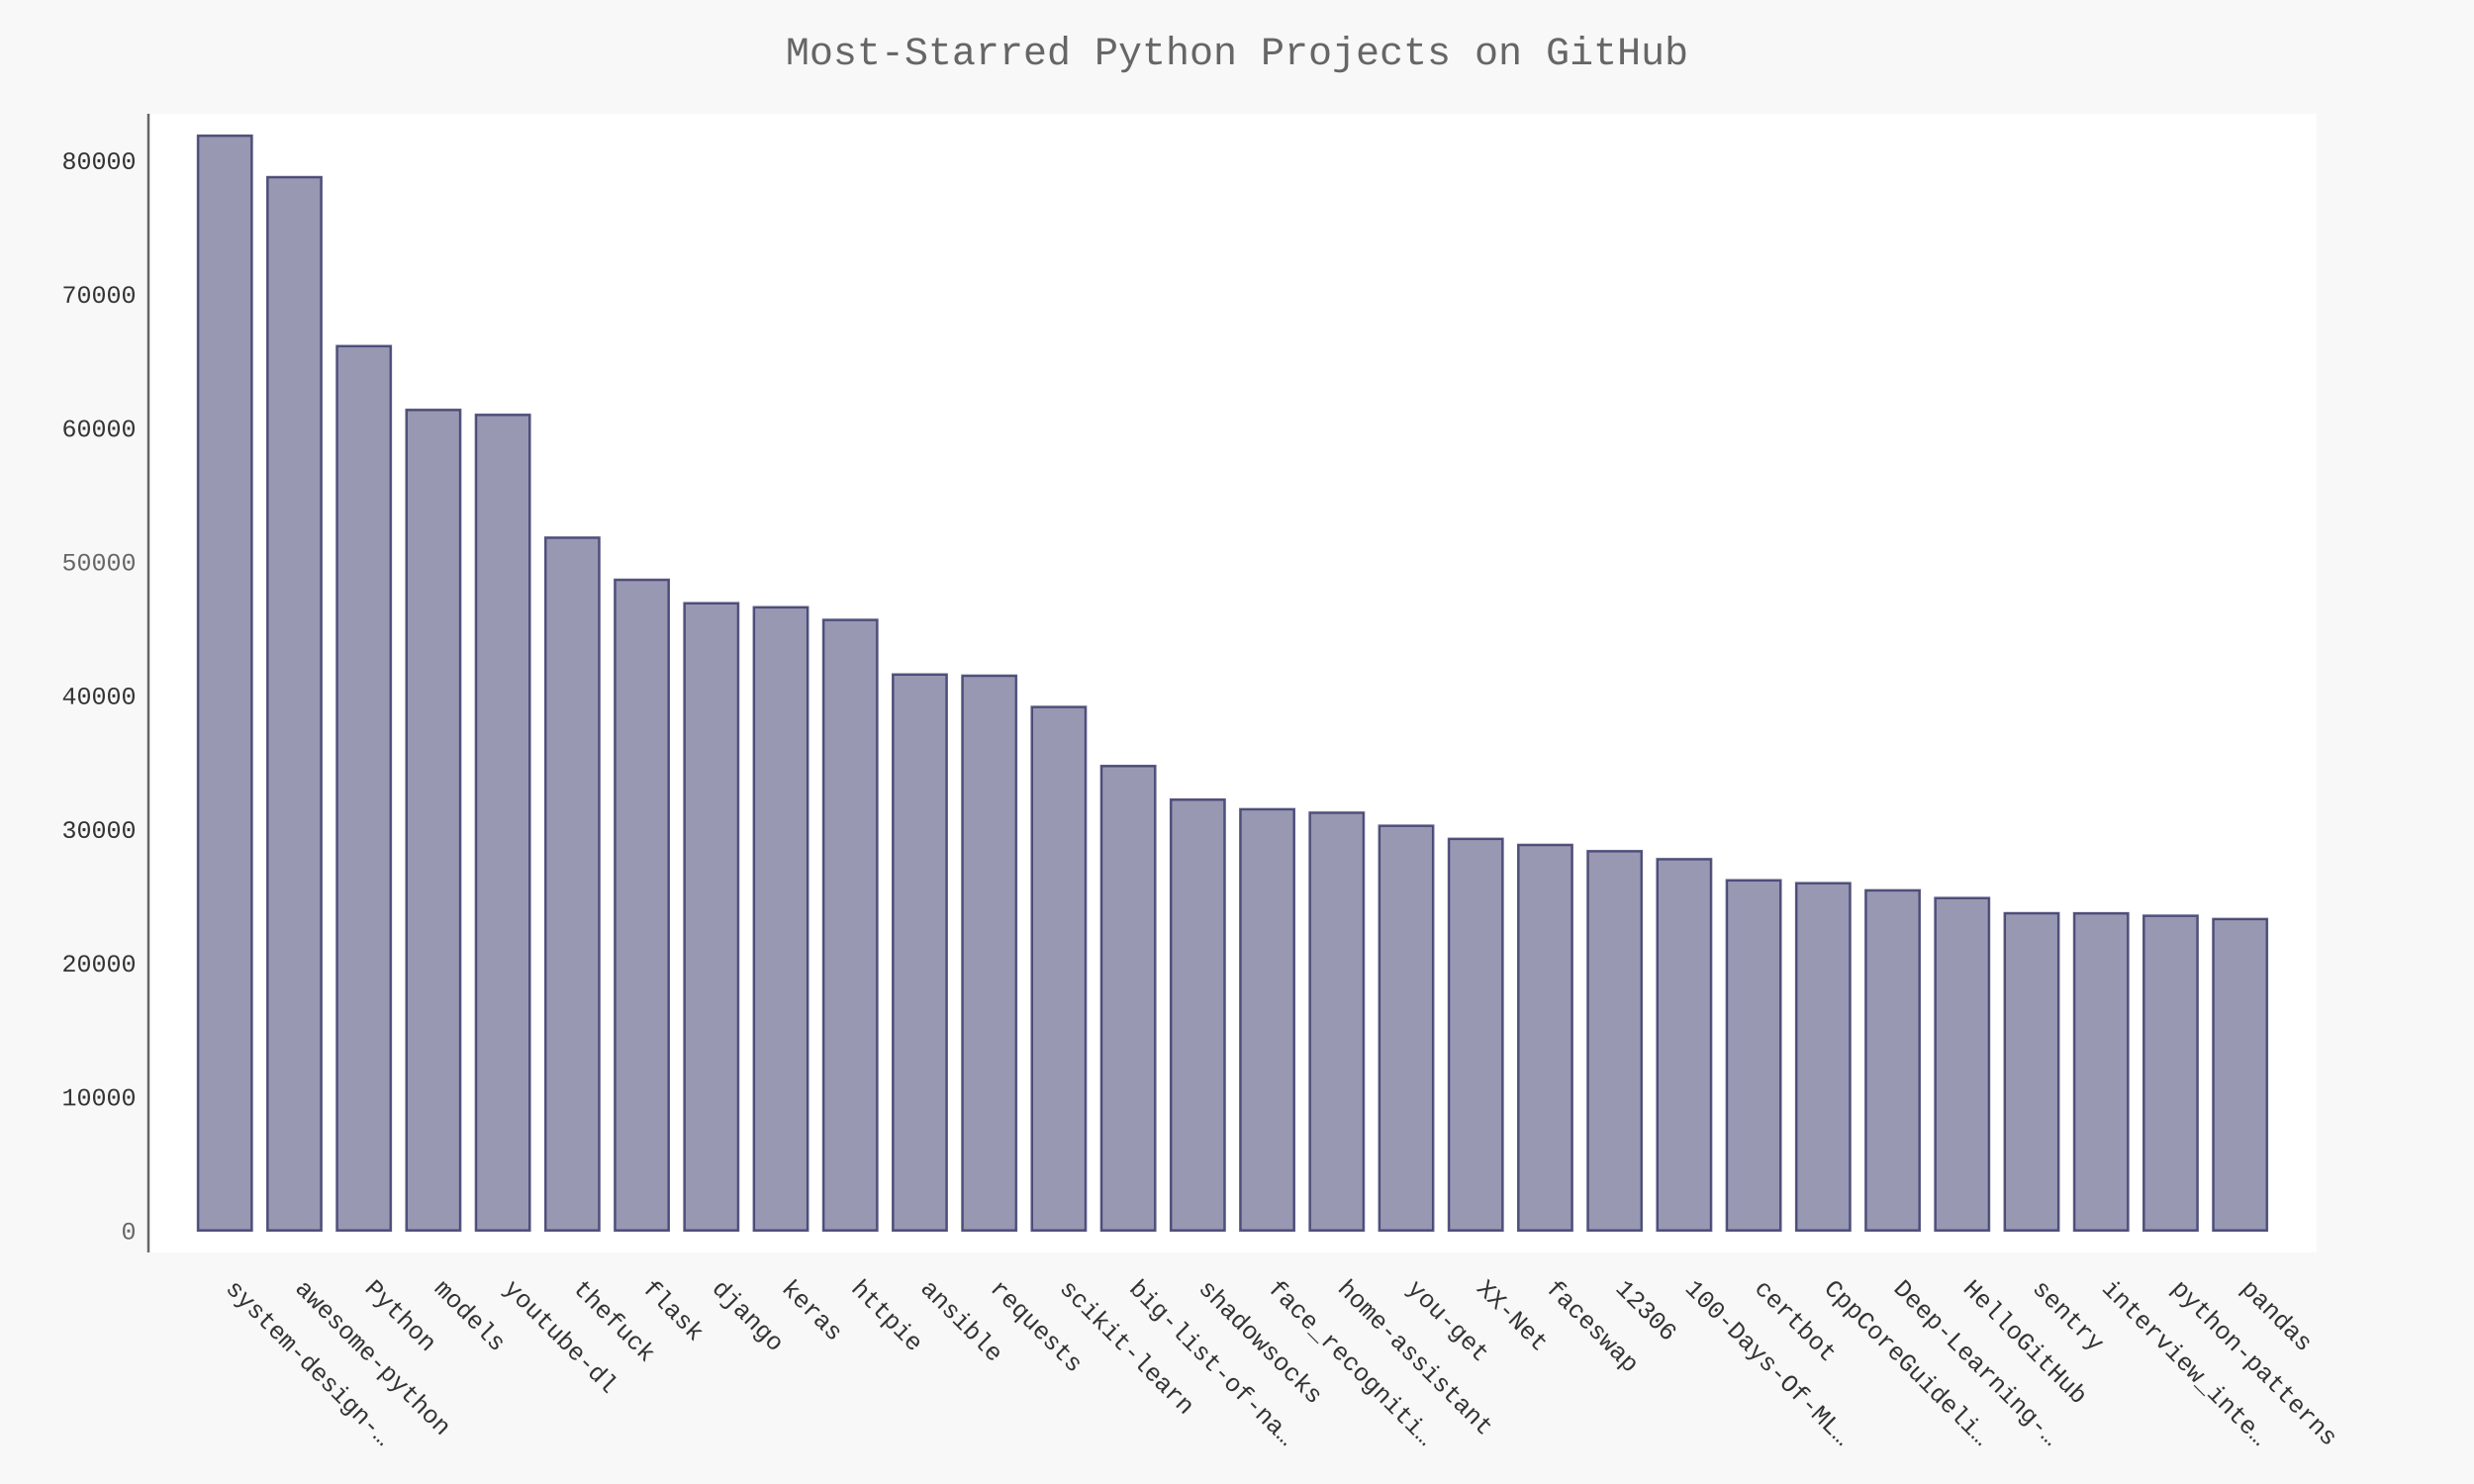
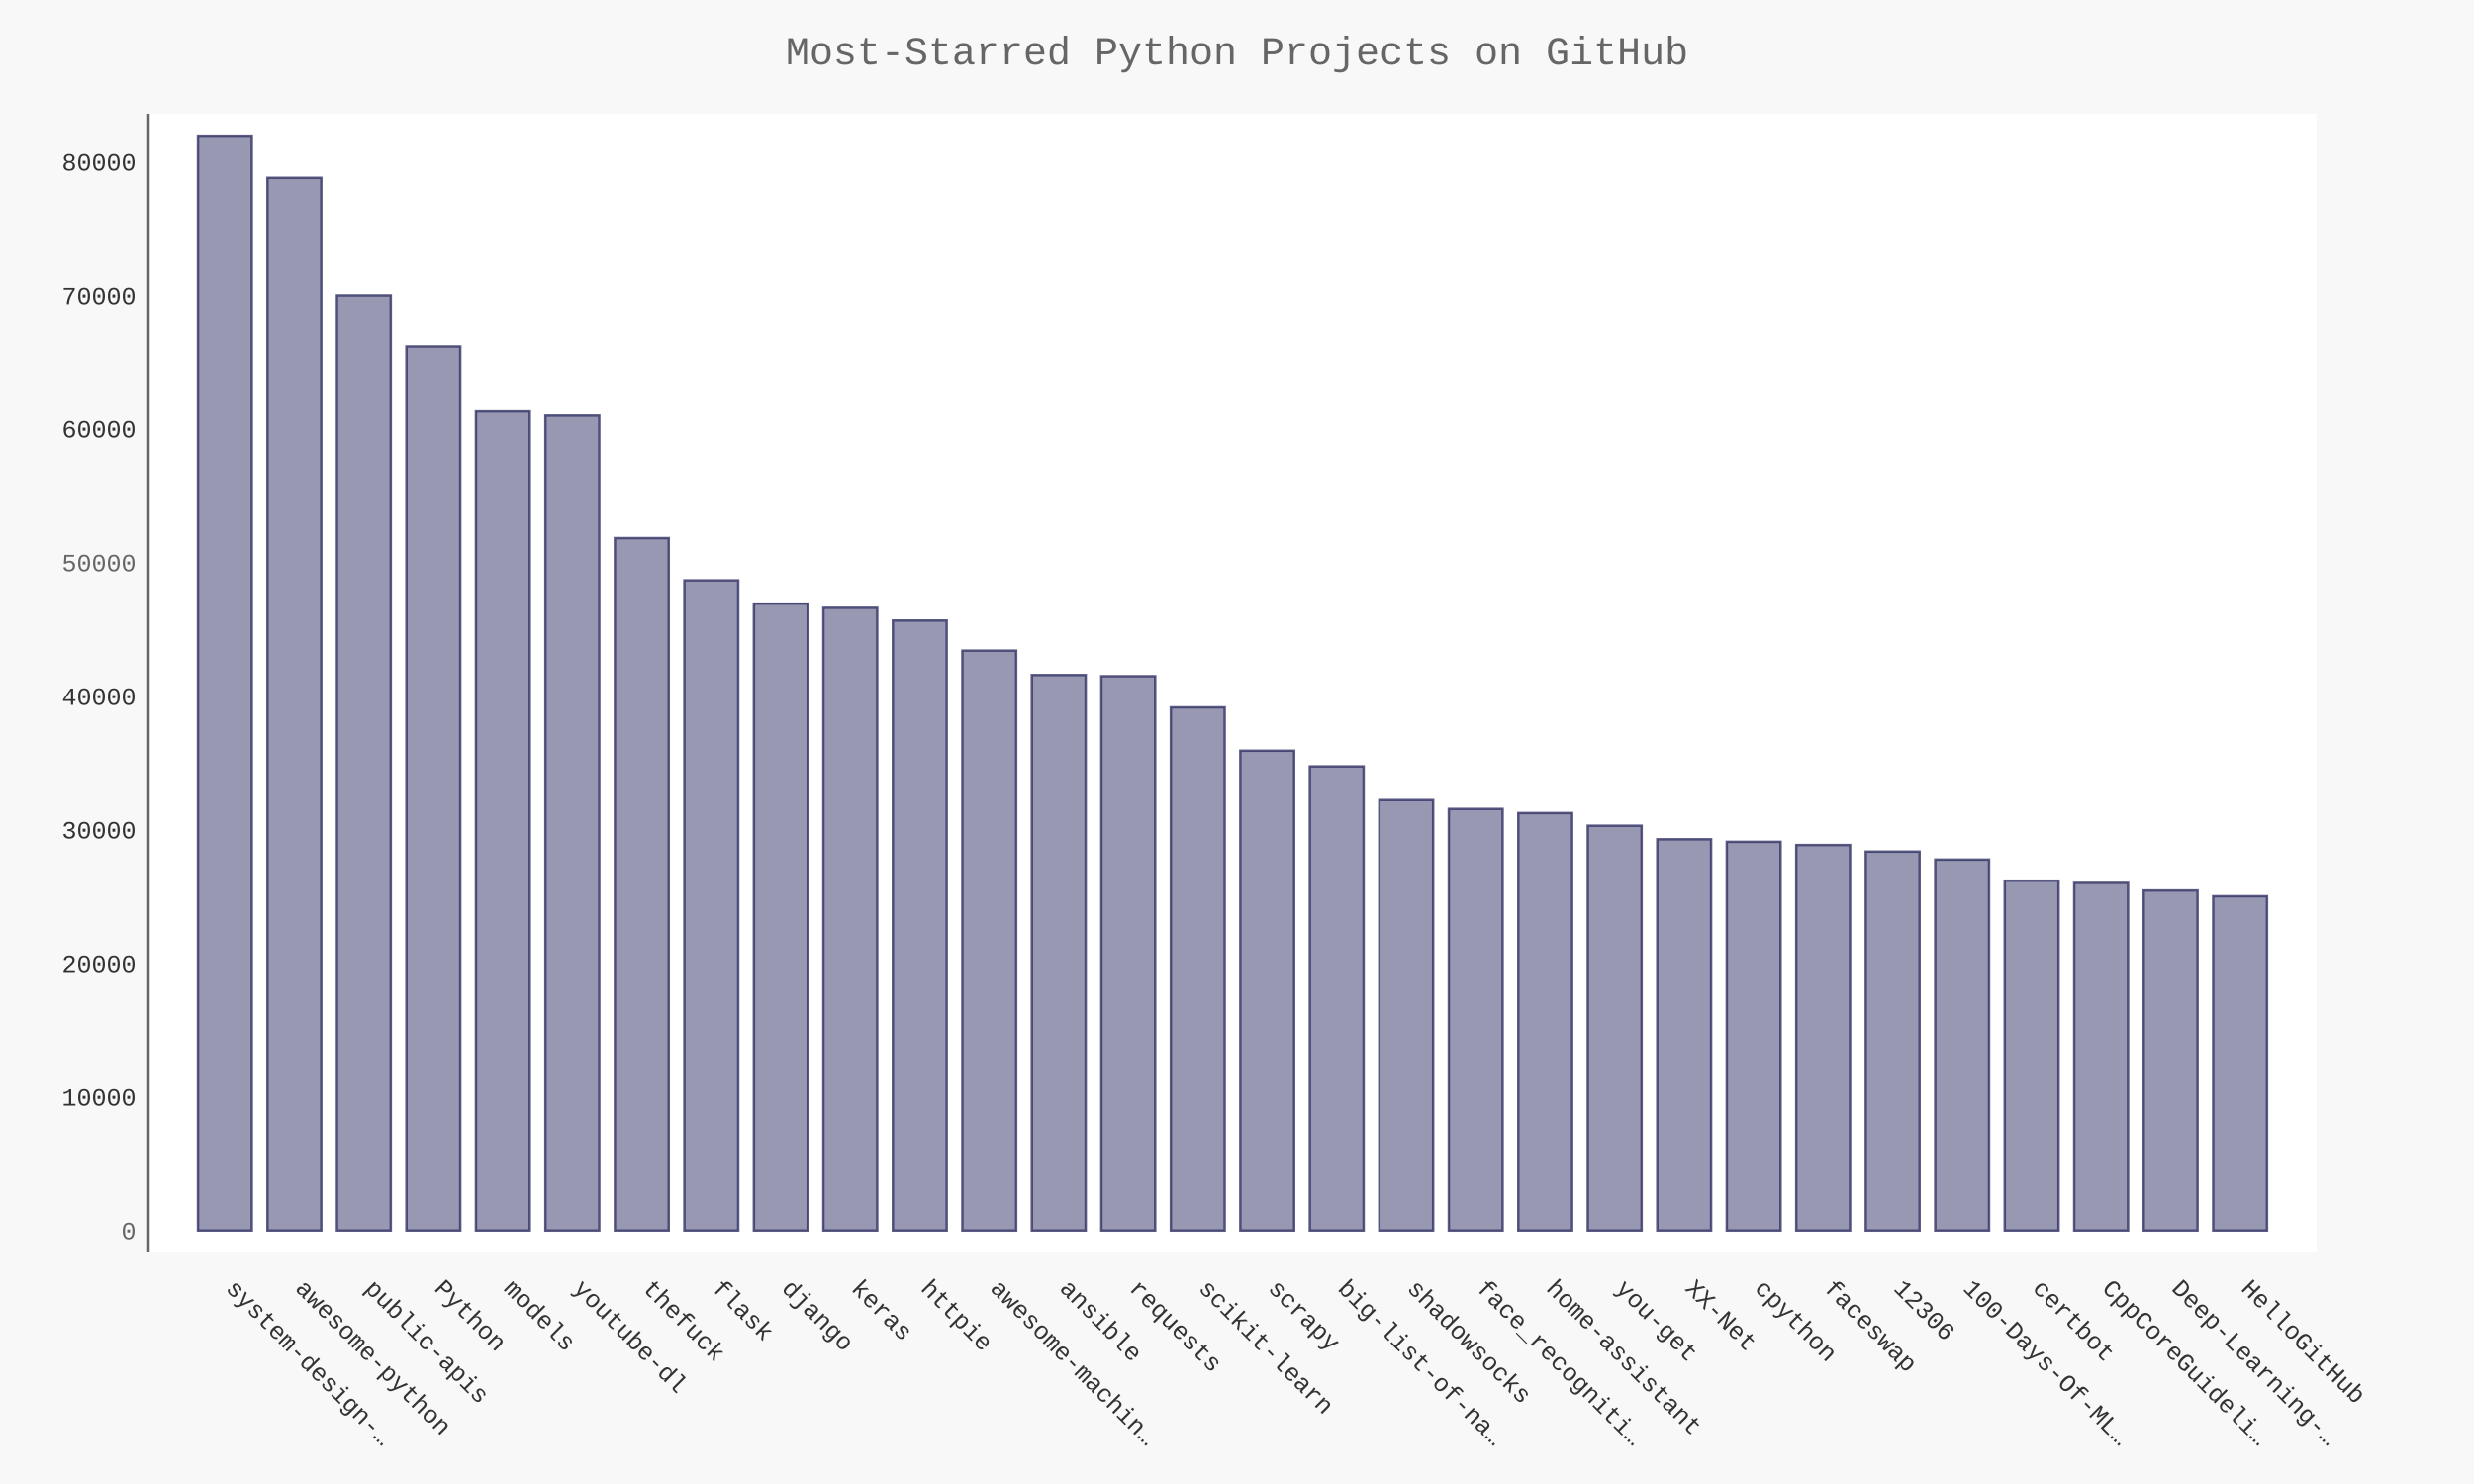
- <svg xmlns="http://www.w3.org/2000/svg" class="pygal-chart" id="chart-a9a2be8d-d669-4f67-8eae-21f446277b3d" viewBox="0 0 1000 600">
+ <svg xmlns="http://www.w3.org/2000/svg" xmlns:xlink="http://www.w3.org/1999/xlink" class="pygal-chart" id="chart-8df1536f-9040-47e3-aab7-0d8d0590d17e" viewBox="0 0 1000 600">
  <defs>
-     <style type="text/css">#chart-a9a2be8d-d669-4f67-8eae-21f446277b3d{-webkit-user-select:none;-webkit-font-smoothing:antialiased;font-family:Consolas,"Liberation Mono",Menlo,Courier,monospace}#chart-a9a2be8d-d669-4f67-8eae-21f446277b3d .title{font-family:Consolas,"Liberation Mono",Menlo,Courier,monospace;font-size:16px}#chart-a9a2be8d-d669-4f67-8eae-21f446277b3d .legends .legend text{font-family:Consolas,"Liberation Mono",Menlo,Courier,monospace;font-size:14px}#chart-a9a2be8d-d669-4f67-8eae-21f446277b3d .axis text{font-family:Consolas,"Liberation Mono",Menlo,Courier,monospace;font-size:10px}#chart-a9a2be8d-d669-4f67-8eae-21f446277b3d .axis text.major{font-family:Consolas,"Liberation Mono",Menlo,Courier,monospace;font-size:10px}#chart-a9a2be8d-d669-4f67-8eae-21f446277b3d .text-overlay text.value{font-family:Consolas,"Liberation Mono",Menlo,Courier,monospace;font-size:16px}#chart-a9a2be8d-d669-4f67-8eae-21f446277b3d .text-overlay text.label{font-family:Consolas,"Liberation Mono",Menlo,Courier,monospace;font-size:10px}#chart-a9a2be8d-d669-4f67-8eae-21f446277b3d .tooltip{font-family:Consolas,"Liberation Mono",Menlo,Courier,monospace;font-size:14px}#chart-a9a2be8d-d669-4f67-8eae-21f446277b3d text.no_data{font-family:Consolas,"Liberation Mono",Menlo,Courier,monospace;font-size:64px}
- #chart-a9a2be8d-d669-4f67-8eae-21f446277b3d{background-color:#f8f8f8}#chart-a9a2be8d-d669-4f67-8eae-21f446277b3d path,#chart-a9a2be8d-d669-4f67-8eae-21f446277b3d line,#chart-a9a2be8d-d669-4f67-8eae-21f446277b3d rect,#chart-a9a2be8d-d669-4f67-8eae-21f446277b3d circle{-webkit-transition:250ms ease-in;-moz-transition:250ms ease-in;transition:250ms ease-in}#chart-a9a2be8d-d669-4f67-8eae-21f446277b3d .graph &gt; .background{fill:#f8f8f8}#chart-a9a2be8d-d669-4f67-8eae-21f446277b3d .plot &gt; .background{fill:#ffffff}#chart-a9a2be8d-d669-4f67-8eae-21f446277b3d .graph{fill:#333}#chart-a9a2be8d-d669-4f67-8eae-21f446277b3d text.no_data{fill:#666}#chart-a9a2be8d-d669-4f67-8eae-21f446277b3d .title{fill:#666}#chart-a9a2be8d-d669-4f67-8eae-21f446277b3d .legends .legend text{fill:#333}#chart-a9a2be8d-d669-4f67-8eae-21f446277b3d .legends .legend:hover text{fill:#666}#chart-a9a2be8d-d669-4f67-8eae-21f446277b3d .axis .line{stroke:#666}#chart-a9a2be8d-d669-4f67-8eae-21f446277b3d .axis .guide.line{stroke:rgba(0,0,0,0.5)}#chart-a9a2be8d-d669-4f67-8eae-21f446277b3d .axis .major.line{stroke:#333}#chart-a9a2be8d-d669-4f67-8eae-21f446277b3d .axis text.major{fill:#666}#chart-a9a2be8d-d669-4f67-8eae-21f446277b3d .axis.y .guides:hover .guide.line,#chart-a9a2be8d-d669-4f67-8eae-21f446277b3d .line-graph .axis.x .guides:hover .guide.line,#chart-a9a2be8d-d669-4f67-8eae-21f446277b3d .stackedline-graph .axis.x .guides:hover .guide.line,#chart-a9a2be8d-d669-4f67-8eae-21f446277b3d .xy-graph .axis.x .guides:hover .guide.line{stroke:#666}#chart-a9a2be8d-d669-4f67-8eae-21f446277b3d .axis .guides:hover text{fill:#666}#chart-a9a2be8d-d669-4f67-8eae-21f446277b3d .reactive{fill-opacity:.5;stroke-opacity:.8}#chart-a9a2be8d-d669-4f67-8eae-21f446277b3d .ci{stroke:#333}#chart-a9a2be8d-d669-4f67-8eae-21f446277b3d .reactive.active,#chart-a9a2be8d-d669-4f67-8eae-21f446277b3d .active .reactive{fill-opacity:.9;stroke-opacity:.9;stroke-width:4}#chart-a9a2be8d-d669-4f67-8eae-21f446277b3d .ci .reactive.active{stroke-width:1.5}#chart-a9a2be8d-d669-4f67-8eae-21f446277b3d .series text{fill:#666}#chart-a9a2be8d-d669-4f67-8eae-21f446277b3d .tooltip rect{fill:#ffffff;stroke:#666;-webkit-transition:opacity 250ms ease-in;-moz-transition:opacity 250ms ease-in;transition:opacity 250ms ease-in}#chart-a9a2be8d-d669-4f67-8eae-21f446277b3d .tooltip .label{fill:#333}#chart-a9a2be8d-d669-4f67-8eae-21f446277b3d .tooltip .label{fill:#333}#chart-a9a2be8d-d669-4f67-8eae-21f446277b3d .tooltip .legend{font-size:.8em;fill:rgba(0,0,0,0.5)}#chart-a9a2be8d-d669-4f67-8eae-21f446277b3d .tooltip .x_label{font-size:.6em;fill:#666}#chart-a9a2be8d-d669-4f67-8eae-21f446277b3d .tooltip .xlink{font-size:.5em;text-decoration:underline}#chart-a9a2be8d-d669-4f67-8eae-21f446277b3d .tooltip .value{font-size:1.5em}#chart-a9a2be8d-d669-4f67-8eae-21f446277b3d .bound{font-size:.5em}#chart-a9a2be8d-d669-4f67-8eae-21f446277b3d .max-value{font-size:.75em;fill:rgba(0,0,0,0.5)}#chart-a9a2be8d-d669-4f67-8eae-21f446277b3d .map-element{fill:#ffffff;stroke:rgba(0,0,0,0.5) !important}#chart-a9a2be8d-d669-4f67-8eae-21f446277b3d .map-element .reactive{fill-opacity:inherit;stroke-opacity:inherit}#chart-a9a2be8d-d669-4f67-8eae-21f446277b3d .color-0,#chart-a9a2be8d-d669-4f67-8eae-21f446277b3d .color-0 a:visited{stroke:#333366;fill:#333366}#chart-a9a2be8d-d669-4f67-8eae-21f446277b3d .text-overlay .color-0 text{fill:black}
- #chart-a9a2be8d-d669-4f67-8eae-21f446277b3d text.no_data{text-anchor:middle}#chart-a9a2be8d-d669-4f67-8eae-21f446277b3d .guide.line{fill:none}#chart-a9a2be8d-d669-4f67-8eae-21f446277b3d .centered{text-anchor:middle}#chart-a9a2be8d-d669-4f67-8eae-21f446277b3d .title{text-anchor:middle}#chart-a9a2be8d-d669-4f67-8eae-21f446277b3d .legends .legend text{fill-opacity:1}#chart-a9a2be8d-d669-4f67-8eae-21f446277b3d .axis.x text{text-anchor:middle}#chart-a9a2be8d-d669-4f67-8eae-21f446277b3d .axis.x:not(.web) text[transform]{text-anchor:start}#chart-a9a2be8d-d669-4f67-8eae-21f446277b3d .axis.x:not(.web) text[transform].backwards{text-anchor:end}#chart-a9a2be8d-d669-4f67-8eae-21f446277b3d .axis.y text{text-anchor:end}#chart-a9a2be8d-d669-4f67-8eae-21f446277b3d .axis.y text[transform].backwards{text-anchor:start}#chart-a9a2be8d-d669-4f67-8eae-21f446277b3d .axis.y2 text{text-anchor:start}#chart-a9a2be8d-d669-4f67-8eae-21f446277b3d .axis.y2 text[transform].backwards{text-anchor:end}#chart-a9a2be8d-d669-4f67-8eae-21f446277b3d .axis .guide.line{stroke-dasharray:4,4}#chart-a9a2be8d-d669-4f67-8eae-21f446277b3d .axis .major.guide.line{stroke-dasharray:6,6}#chart-a9a2be8d-d669-4f67-8eae-21f446277b3d .horizontal .axis.y .guide.line,#chart-a9a2be8d-d669-4f67-8eae-21f446277b3d .horizontal .axis.y2 .guide.line,#chart-a9a2be8d-d669-4f67-8eae-21f446277b3d .vertical .axis.x .guide.line{opacity:0}#chart-a9a2be8d-d669-4f67-8eae-21f446277b3d .horizontal .axis.always_show .guide.line,#chart-a9a2be8d-d669-4f67-8eae-21f446277b3d .vertical .axis.always_show .guide.line{opacity:1 !important}#chart-a9a2be8d-d669-4f67-8eae-21f446277b3d .axis.y .guides:hover .guide.line,#chart-a9a2be8d-d669-4f67-8eae-21f446277b3d .axis.y2 .guides:hover .guide.line,#chart-a9a2be8d-d669-4f67-8eae-21f446277b3d .axis.x .guides:hover .guide.line{opacity:1}#chart-a9a2be8d-d669-4f67-8eae-21f446277b3d .axis .guides:hover text{opacity:1}#chart-a9a2be8d-d669-4f67-8eae-21f446277b3d .nofill{fill:none}#chart-a9a2be8d-d669-4f67-8eae-21f446277b3d .subtle-fill{fill-opacity:.2}#chart-a9a2be8d-d669-4f67-8eae-21f446277b3d .dot{stroke-width:1px;fill-opacity:1}#chart-a9a2be8d-d669-4f67-8eae-21f446277b3d .dot.active{stroke-width:5px}#chart-a9a2be8d-d669-4f67-8eae-21f446277b3d .dot.negative{fill:transparent}#chart-a9a2be8d-d669-4f67-8eae-21f446277b3d text,#chart-a9a2be8d-d669-4f67-8eae-21f446277b3d tspan{stroke:none !important}#chart-a9a2be8d-d669-4f67-8eae-21f446277b3d .series text.active{opacity:1}#chart-a9a2be8d-d669-4f67-8eae-21f446277b3d .tooltip rect{fill-opacity:.95;stroke-width:.5}#chart-a9a2be8d-d669-4f67-8eae-21f446277b3d .tooltip text{fill-opacity:1}#chart-a9a2be8d-d669-4f67-8eae-21f446277b3d .showable{visibility:hidden}#chart-a9a2be8d-d669-4f67-8eae-21f446277b3d .showable.shown{visibility:visible}#chart-a9a2be8d-d669-4f67-8eae-21f446277b3d .gauge-background{fill:rgba(229,229,229,1);stroke:none}#chart-a9a2be8d-d669-4f67-8eae-21f446277b3d .bg-lines{stroke:#f8f8f8;stroke-width:2px}</style>
+     <style type="text/css">#chart-8df1536f-9040-47e3-aab7-0d8d0590d17e{-webkit-user-select:none;-webkit-font-smoothing:antialiased;font-family:Consolas,"Liberation Mono",Menlo,Courier,monospace}#chart-8df1536f-9040-47e3-aab7-0d8d0590d17e .title{font-family:Consolas,"Liberation Mono",Menlo,Courier,monospace;font-size:16px}#chart-8df1536f-9040-47e3-aab7-0d8d0590d17e .legends .legend text{font-family:Consolas,"Liberation Mono",Menlo,Courier,monospace;font-size:14px}#chart-8df1536f-9040-47e3-aab7-0d8d0590d17e .axis text{font-family:Consolas,"Liberation Mono",Menlo,Courier,monospace;font-size:10px}#chart-8df1536f-9040-47e3-aab7-0d8d0590d17e .axis text.major{font-family:Consolas,"Liberation Mono",Menlo,Courier,monospace;font-size:10px}#chart-8df1536f-9040-47e3-aab7-0d8d0590d17e .text-overlay text.value{font-family:Consolas,"Liberation Mono",Menlo,Courier,monospace;font-size:16px}#chart-8df1536f-9040-47e3-aab7-0d8d0590d17e .text-overlay text.label{font-family:Consolas,"Liberation Mono",Menlo,Courier,monospace;font-size:10px}#chart-8df1536f-9040-47e3-aab7-0d8d0590d17e .tooltip{font-family:Consolas,"Liberation Mono",Menlo,Courier,monospace;font-size:14px}#chart-8df1536f-9040-47e3-aab7-0d8d0590d17e text.no_data{font-family:Consolas,"Liberation Mono",Menlo,Courier,monospace;font-size:64px}
+ #chart-8df1536f-9040-47e3-aab7-0d8d0590d17e{background-color:#f8f8f8}#chart-8df1536f-9040-47e3-aab7-0d8d0590d17e path,#chart-8df1536f-9040-47e3-aab7-0d8d0590d17e line,#chart-8df1536f-9040-47e3-aab7-0d8d0590d17e rect,#chart-8df1536f-9040-47e3-aab7-0d8d0590d17e circle{-webkit-transition:250ms ease-in;-moz-transition:250ms ease-in;transition:250ms ease-in}#chart-8df1536f-9040-47e3-aab7-0d8d0590d17e .graph &gt; .background{fill:#f8f8f8}#chart-8df1536f-9040-47e3-aab7-0d8d0590d17e .plot &gt; .background{fill:#ffffff}#chart-8df1536f-9040-47e3-aab7-0d8d0590d17e .graph{fill:#333}#chart-8df1536f-9040-47e3-aab7-0d8d0590d17e text.no_data{fill:#666}#chart-8df1536f-9040-47e3-aab7-0d8d0590d17e .title{fill:#666}#chart-8df1536f-9040-47e3-aab7-0d8d0590d17e .legends .legend text{fill:#333}#chart-8df1536f-9040-47e3-aab7-0d8d0590d17e .legends .legend:hover text{fill:#666}#chart-8df1536f-9040-47e3-aab7-0d8d0590d17e .axis .line{stroke:#666}#chart-8df1536f-9040-47e3-aab7-0d8d0590d17e .axis .guide.line{stroke:rgba(0,0,0,0.5)}#chart-8df1536f-9040-47e3-aab7-0d8d0590d17e .axis .major.line{stroke:#333}#chart-8df1536f-9040-47e3-aab7-0d8d0590d17e .axis text.major{fill:#666}#chart-8df1536f-9040-47e3-aab7-0d8d0590d17e .axis.y .guides:hover .guide.line,#chart-8df1536f-9040-47e3-aab7-0d8d0590d17e .line-graph .axis.x .guides:hover .guide.line,#chart-8df1536f-9040-47e3-aab7-0d8d0590d17e .stackedline-graph .axis.x .guides:hover .guide.line,#chart-8df1536f-9040-47e3-aab7-0d8d0590d17e .xy-graph .axis.x .guides:hover .guide.line{stroke:#666}#chart-8df1536f-9040-47e3-aab7-0d8d0590d17e .axis .guides:hover text{fill:#666}#chart-8df1536f-9040-47e3-aab7-0d8d0590d17e .reactive{fill-opacity:.5;stroke-opacity:.8}#chart-8df1536f-9040-47e3-aab7-0d8d0590d17e .ci{stroke:#333}#chart-8df1536f-9040-47e3-aab7-0d8d0590d17e .reactive.active,#chart-8df1536f-9040-47e3-aab7-0d8d0590d17e .active .reactive{fill-opacity:.9;stroke-opacity:.9;stroke-width:4}#chart-8df1536f-9040-47e3-aab7-0d8d0590d17e .ci .reactive.active{stroke-width:1.5}#chart-8df1536f-9040-47e3-aab7-0d8d0590d17e .series text{fill:#666}#chart-8df1536f-9040-47e3-aab7-0d8d0590d17e .tooltip rect{fill:#ffffff;stroke:#666;-webkit-transition:opacity 250ms ease-in;-moz-transition:opacity 250ms ease-in;transition:opacity 250ms ease-in}#chart-8df1536f-9040-47e3-aab7-0d8d0590d17e .tooltip .label{fill:#333}#chart-8df1536f-9040-47e3-aab7-0d8d0590d17e .tooltip .label{fill:#333}#chart-8df1536f-9040-47e3-aab7-0d8d0590d17e .tooltip .legend{font-size:.8em;fill:rgba(0,0,0,0.5)}#chart-8df1536f-9040-47e3-aab7-0d8d0590d17e .tooltip .x_label{font-size:.6em;fill:#666}#chart-8df1536f-9040-47e3-aab7-0d8d0590d17e .tooltip .xlink{font-size:.5em;text-decoration:underline}#chart-8df1536f-9040-47e3-aab7-0d8d0590d17e .tooltip .value{font-size:1.5em}#chart-8df1536f-9040-47e3-aab7-0d8d0590d17e .bound{font-size:.5em}#chart-8df1536f-9040-47e3-aab7-0d8d0590d17e .max-value{font-size:.75em;fill:rgba(0,0,0,0.5)}#chart-8df1536f-9040-47e3-aab7-0d8d0590d17e .map-element{fill:#ffffff;stroke:rgba(0,0,0,0.5) !important}#chart-8df1536f-9040-47e3-aab7-0d8d0590d17e .map-element .reactive{fill-opacity:inherit;stroke-opacity:inherit}#chart-8df1536f-9040-47e3-aab7-0d8d0590d17e .color-0,#chart-8df1536f-9040-47e3-aab7-0d8d0590d17e .color-0 a:visited{stroke:#333366;fill:#333366}#chart-8df1536f-9040-47e3-aab7-0d8d0590d17e .text-overlay .color-0 text{fill:black}
+ #chart-8df1536f-9040-47e3-aab7-0d8d0590d17e text.no_data{text-anchor:middle}#chart-8df1536f-9040-47e3-aab7-0d8d0590d17e .guide.line{fill:none}#chart-8df1536f-9040-47e3-aab7-0d8d0590d17e .centered{text-anchor:middle}#chart-8df1536f-9040-47e3-aab7-0d8d0590d17e .title{text-anchor:middle}#chart-8df1536f-9040-47e3-aab7-0d8d0590d17e .legends .legend text{fill-opacity:1}#chart-8df1536f-9040-47e3-aab7-0d8d0590d17e .axis.x text{text-anchor:middle}#chart-8df1536f-9040-47e3-aab7-0d8d0590d17e .axis.x:not(.web) text[transform]{text-anchor:start}#chart-8df1536f-9040-47e3-aab7-0d8d0590d17e .axis.x:not(.web) text[transform].backwards{text-anchor:end}#chart-8df1536f-9040-47e3-aab7-0d8d0590d17e .axis.y text{text-anchor:end}#chart-8df1536f-9040-47e3-aab7-0d8d0590d17e .axis.y text[transform].backwards{text-anchor:start}#chart-8df1536f-9040-47e3-aab7-0d8d0590d17e .axis.y2 text{text-anchor:start}#chart-8df1536f-9040-47e3-aab7-0d8d0590d17e .axis.y2 text[transform].backwards{text-anchor:end}#chart-8df1536f-9040-47e3-aab7-0d8d0590d17e .axis .guide.line{stroke-dasharray:4,4}#chart-8df1536f-9040-47e3-aab7-0d8d0590d17e .axis .major.guide.line{stroke-dasharray:6,6}#chart-8df1536f-9040-47e3-aab7-0d8d0590d17e .horizontal .axis.y .guide.line,#chart-8df1536f-9040-47e3-aab7-0d8d0590d17e .horizontal .axis.y2 .guide.line,#chart-8df1536f-9040-47e3-aab7-0d8d0590d17e .vertical .axis.x .guide.line{opacity:0}#chart-8df1536f-9040-47e3-aab7-0d8d0590d17e .horizontal .axis.always_show .guide.line,#chart-8df1536f-9040-47e3-aab7-0d8d0590d17e .vertical .axis.always_show .guide.line{opacity:1 !important}#chart-8df1536f-9040-47e3-aab7-0d8d0590d17e .axis.y .guides:hover .guide.line,#chart-8df1536f-9040-47e3-aab7-0d8d0590d17e .axis.y2 .guides:hover .guide.line,#chart-8df1536f-9040-47e3-aab7-0d8d0590d17e .axis.x .guides:hover .guide.line{opacity:1}#chart-8df1536f-9040-47e3-aab7-0d8d0590d17e .axis .guides:hover text{opacity:1}#chart-8df1536f-9040-47e3-aab7-0d8d0590d17e .nofill{fill:none}#chart-8df1536f-9040-47e3-aab7-0d8d0590d17e .subtle-fill{fill-opacity:.2}#chart-8df1536f-9040-47e3-aab7-0d8d0590d17e .dot{stroke-width:1px;fill-opacity:1}#chart-8df1536f-9040-47e3-aab7-0d8d0590d17e .dot.active{stroke-width:5px}#chart-8df1536f-9040-47e3-aab7-0d8d0590d17e .dot.negative{fill:transparent}#chart-8df1536f-9040-47e3-aab7-0d8d0590d17e text,#chart-8df1536f-9040-47e3-aab7-0d8d0590d17e tspan{stroke:none !important}#chart-8df1536f-9040-47e3-aab7-0d8d0590d17e .series text.active{opacity:1}#chart-8df1536f-9040-47e3-aab7-0d8d0590d17e .tooltip rect{fill-opacity:.95;stroke-width:.5}#chart-8df1536f-9040-47e3-aab7-0d8d0590d17e .tooltip text{fill-opacity:1}#chart-8df1536f-9040-47e3-aab7-0d8d0590d17e .showable{visibility:hidden}#chart-8df1536f-9040-47e3-aab7-0d8d0590d17e .showable.shown{visibility:visible}#chart-8df1536f-9040-47e3-aab7-0d8d0590d17e .gauge-background{fill:rgba(229,229,229,1);stroke:none}#chart-8df1536f-9040-47e3-aab7-0d8d0590d17e .bg-lines{stroke:#f8f8f8;stroke-width:2px}</style>
  </defs>
  <g class="graph bar-graph vertical">
    <rect class="background" height="600" width="1000" x="0" y="0" />
    <g class="plot" transform="translate(60, 46)">
      <rect class="background" height="460.36" width="876.36" x="0" y="0" />
      <g class="axis y">
        <g class="guides">
          <text class="major" x="-5" y="455.007">0</text>
        </g>
        <g class="guides">
-           <text class="" x="-5" y="400.922">10000</text>
-         </g>
-         <g class="guides">
-           <text class="" x="-5" y="346.837">20000</text>
-         </g>
-         <g class="guides">
-           <text class="" x="-5" y="292.752">30000</text>
-         </g>
-         <g class="guides">
-           <text class="" x="-5" y="238.667">40000</text>
-         </g>
-         <g class="guides">
-           <text class="major" x="-5" y="184.582">50000</text>
-         </g>
-         <g class="guides">
-           <text class="" x="-5" y="130.497">60000</text>
-         </g>
-         <g class="guides">
-           <text class="" x="-5" y="76.411">70000</text>
-         </g>
-         <g class="guides">
-           <text class="" x="-5" y="22.326">80000</text>
+           <text class="" x="-5" y="401.001">10000</text>
+         </g>
+         <g class="guides">
+           <text class="" x="-5" y="346.994">20000</text>
+         </g>
+         <g class="guides">
+           <text class="" x="-5" y="292.988">30000</text>
+         </g>
+         <g class="guides">
+           <text class="" x="-5" y="238.981">40000</text>
+         </g>
+         <g class="guides">
+           <text class="major" x="-5" y="184.974">50000</text>
+         </g>
+         <g class="guides">
+           <text class="" x="-5" y="130.968">60000</text>
+         </g>
+         <g class="guides">
+           <text class="" x="-5" y="76.961">70000</text>
+         </g>
+         <g class="guides">
+           <text class="" x="-5" y="22.955">80000</text>
        </g>
      </g>
      <g class="axis x">
        <path class="line" d="M0 0 v460.36" />
        <g class="guides">
          <path class="guide line" d="M30.897 0 v460.36" />
          <text class="" transform="rotate(45 30.89732 475.3604)" x="30.897" y="475.36">system-design-…</text>
        </g>
        <g class="guides">
          <path class="guide line" d="M58.986 0 v460.36" />
          <text class="" transform="rotate(45 58.9858 475.3604)" x="58.986" y="475.36">awesome-python</text>
        </g>
        <g class="guides">
          <path class="guide line" d="M87.074 0 v460.36" />
-           <text class="" transform="rotate(45 87.07427 475.3604)" x="87.074" y="475.36">Python</text>
+           <text class="" transform="rotate(45 87.07427 475.3604)" x="87.074" y="475.36">public-apis</text>
        </g>
        <g class="guides">
          <path class="guide line" d="M115.163 0 v460.36" />
-           <text class="" transform="rotate(45 115.1627 475.3604)" x="115.163" y="475.36">models</text>
+           <text class="" transform="rotate(45 115.1627 475.3604)" x="115.163" y="475.36">Python</text>
        </g>
        <g class="guides">
          <path class="guide line" d="M143.251 0 v460.36" />
-           <text class="" transform="rotate(45 143.2512 475.3604)" x="143.251" y="475.36">youtube-dl</text>
+           <text class="" transform="rotate(45 143.2512 475.3604)" x="143.251" y="475.36">models</text>
        </g>
        <g class="guides">
          <path class="guide line" d="M171.34 0 v460.36" />
-           <text class="" transform="rotate(45 171.3397 475.3604)" x="171.34" y="475.36">thefuck</text>
+           <text class="" transform="rotate(45 171.3397 475.3604)" x="171.34" y="475.36">youtube-dl</text>
        </g>
        <g class="guides">
          <path class="guide line" d="M199.428 0 v460.36" />
-           <text class="" transform="rotate(45 199.4282 475.3604)" x="199.428" y="475.36">flask</text>
+           <text class="" transform="rotate(45 199.4282 475.3604)" x="199.428" y="475.36">thefuck</text>
        </g>
        <g class="guides">
          <path class="guide line" d="M227.517 0 v460.36" />
-           <text class="" transform="rotate(45 227.5166 475.3604)" x="227.517" y="475.36">django</text>
+           <text class="" transform="rotate(45 227.5166 475.3604)" x="227.517" y="475.36">flask</text>
        </g>
        <g class="guides">
          <path class="guide line" d="M255.605 0 v460.36" />
-           <text class="" transform="rotate(45 255.6051 475.3604)" x="255.605" y="475.36">keras</text>
+           <text class="" transform="rotate(45 255.6051 475.3604)" x="255.605" y="475.36">django</text>
        </g>
        <g class="guides">
          <path class="guide line" d="M283.694 0 v460.36" />
-           <text class="" transform="rotate(45 283.6936 475.3604)" x="283.694" y="475.36">httpie</text>
+           <text class="" transform="rotate(45 283.6936 475.3604)" x="283.694" y="475.36">keras</text>
        </g>
        <g class="guides">
          <path class="guide line" d="M311.782 0 v460.36" />
-           <text class="" transform="rotate(45 311.7821 475.3604)" x="311.782" y="475.36">ansible</text>
+           <text class="" transform="rotate(45 311.7821 475.3604)" x="311.782" y="475.36">httpie</text>
        </g>
        <g class="guides">
          <path class="guide line" d="M339.871 0 v460.36" />
-           <text class="" transform="rotate(45 339.8705 475.3604)" x="339.871" y="475.36">requests</text>
+           <text class="" transform="rotate(45 339.8705 475.3604)" x="339.871" y="475.36">awesome-machin…</text>
        </g>
        <g class="guides">
          <path class="guide line" d="M367.959 0 v460.36" />
-           <text class="" transform="rotate(45 367.959 475.3604)" x="367.959" y="475.36">scikit-learn</text>
+           <text class="" transform="rotate(45 367.959 475.3604)" x="367.959" y="475.36">ansible</text>
        </g>
        <g class="guides">
          <path class="guide line" d="M396.047 0 v460.36" />
-           <text class="" transform="rotate(45 396.0475 475.3604)" x="396.047" y="475.36">big-list-of-na…</text>
+           <text class="" transform="rotate(45 396.0475 475.3604)" x="396.047" y="475.36">requests</text>
        </g>
        <g class="guides">
          <path class="guide line" d="M424.136 0 v460.36" />
-           <text class="" transform="rotate(45 424.136 475.3604)" x="424.136" y="475.36">shadowsocks</text>
+           <text class="" transform="rotate(45 424.136 475.3604)" x="424.136" y="475.36">scikit-learn</text>
        </g>
        <g class="guides">
          <path class="guide line" d="M452.224 0 v460.36" />
-           <text class="" transform="rotate(45 452.2244 475.3604)" x="452.224" y="475.36">face_recogniti…</text>
+           <text class="" transform="rotate(45 452.2244 475.3604)" x="452.224" y="475.36">scrapy</text>
        </g>
        <g class="guides">
          <path class="guide line" d="M480.313 0 v460.36" />
-           <text class="" transform="rotate(45 480.3129 475.3604)" x="480.313" y="475.36">home-assistant</text>
+           <text class="" transform="rotate(45 480.3129 475.3604)" x="480.313" y="475.36">big-list-of-na…</text>
        </g>
        <g class="guides">
          <path class="guide line" d="M508.401 0 v460.36" />
-           <text class="" transform="rotate(45 508.4014 475.3604)" x="508.401" y="475.36">you-get</text>
+           <text class="" transform="rotate(45 508.4014 475.3604)" x="508.401" y="475.36">shadowsocks</text>
        </g>
        <g class="guides">
          <path class="guide line" d="M536.49 0 v460.36" />
-           <text class="" transform="rotate(45 536.4899 475.3604)" x="536.49" y="475.36">XX-Net</text>
+           <text class="" transform="rotate(45 536.4899 475.3604)" x="536.49" y="475.36">face_recogniti…</text>
        </g>
        <g class="guides">
          <path class="guide line" d="M564.578 0 v460.36" />
-           <text class="" transform="rotate(45 564.5783 475.3604)" x="564.578" y="475.36">faceswap</text>
+           <text class="" transform="rotate(45 564.5783 475.3604)" x="564.578" y="475.36">home-assistant</text>
        </g>
        <g class="guides">
          <path class="guide line" d="M592.667 0 v460.36" />
-           <text class="" transform="rotate(45 592.6668 475.3604)" x="592.667" y="475.36">12306</text>
+           <text class="" transform="rotate(45 592.6668 475.3604)" x="592.667" y="475.36">you-get</text>
        </g>
        <g class="guides">
          <path class="guide line" d="M620.755 0 v460.36" />
-           <text class="" transform="rotate(45 620.7553 475.3604)" x="620.755" y="475.36">100-Days-Of-ML…</text>
+           <text class="" transform="rotate(45 620.7553 475.3604)" x="620.755" y="475.36">XX-Net</text>
        </g>
        <g class="guides">
          <path class="guide line" d="M648.844 0 v460.36" />
-           <text class="" transform="rotate(45 648.8438 475.3604)" x="648.844" y="475.36">certbot</text>
+           <text class="" transform="rotate(45 648.8438 475.3604)" x="648.844" y="475.36">cpython</text>
        </g>
        <g class="guides">
          <path class="guide line" d="M676.932 0 v460.36" />
-           <text class="" transform="rotate(45 676.9322 475.3604)" x="676.932" y="475.36">CppCoreGuideli…</text>
+           <text class="" transform="rotate(45 676.9322 475.3604)" x="676.932" y="475.36">faceswap</text>
        </g>
        <g class="guides">
          <path class="guide line" d="M705.021 0 v460.36" />
-           <text class="" transform="rotate(45 705.0207 475.3604)" x="705.021" y="475.36">Deep-Learning-…</text>
+           <text class="" transform="rotate(45 705.0207 475.3604)" x="705.021" y="475.36">12306</text>
        </g>
        <g class="guides">
          <path class="guide line" d="M733.109 0 v460.36" />
-           <text class="" transform="rotate(45 733.1092 475.3604)" x="733.109" y="475.36">HelloGitHub</text>
+           <text class="" transform="rotate(45 733.1092 475.3604)" x="733.109" y="475.36">100-Days-Of-ML…</text>
        </g>
        <g class="guides">
          <path class="guide line" d="M761.198 0 v460.36" />
-           <text class="" transform="rotate(45 761.1976 475.3604)" x="761.198" y="475.36">sentry</text>
+           <text class="" transform="rotate(45 761.1976 475.3604)" x="761.198" y="475.36">certbot</text>
        </g>
        <g class="guides">
          <path class="guide line" d="M789.286 0 v460.36" />
-           <text class="" transform="rotate(45 789.2861 475.3604)" x="789.286" y="475.36">interview_inte…</text>
+           <text class="" transform="rotate(45 789.2861 475.3604)" x="789.286" y="475.36">CppCoreGuideli…</text>
        </g>
        <g class="guides">
          <path class="guide line" d="M817.375 0 v460.36" />
-           <text class="" transform="rotate(45 817.3746 475.3604)" x="817.375" y="475.36">python-patterns</text>
+           <text class="" transform="rotate(45 817.3746 475.3604)" x="817.375" y="475.36">Deep-Learning-…</text>
        </g>
        <g class="guides">
          <path class="guide line" d="M845.463 0 v460.36" />
-           <text class="" transform="rotate(45 845.4631 475.3604)" x="845.463" y="475.36">pandas</text>
+           <text class="" transform="rotate(45 845.4631 475.3604)" x="845.463" y="475.36">HelloGitHub</text>
        </g>
      </g>
      <g class="series serie-0 color-0">
        <g class="bars">
          <g class="bar">
-             <rect class="rect reactive tooltip-trigger" height="442.654" rx="0" ry="0" width="21.752" x="20.021" y="8.853" />
-           </g>
-           <g class="bar">
-             <rect class="rect reactive tooltip-trigger" height="425.888" rx="0" ry="0" width="21.752" x="48.11" y="25.619" />
-           </g>
-           <g class="bar">
-             <rect class="rect reactive tooltip-trigger" height="357.578" rx="0" ry="0" width="21.752" x="76.198" y="93.929" />
-           </g>
-           <g class="bar">
-             <rect class="rect reactive tooltip-trigger" height="331.785" rx="0" ry="0" width="21.752" x="104.287" y="119.722" />
-           </g>
-           <g class="bar">
-             <rect class="rect reactive tooltip-trigger" height="329.784" rx="0" ry="0" width="21.752" x="132.375" y="121.723" />
-           </g>
-           <g class="bar">
-             <rect class="rect reactive tooltip-trigger" height="280.134" rx="0" ry="0" width="21.752" x="160.464" y="171.373" />
-           </g>
-           <g class="bar">
-             <rect class="rect reactive tooltip-trigger" height="263.102" rx="0" ry="0" width="21.752" x="188.552" y="188.405" />
-           </g>
-           <g class="bar">
-             <rect class="rect reactive tooltip-trigger" height="253.621" rx="0" ry="0" width="21.752" x="216.641" y="197.886" />
-           </g>
-           <g class="bar">
-             <rect class="rect reactive tooltip-trigger" height="251.993" rx="0" ry="0" width="21.752" x="244.729" y="199.514" />
-           </g>
-           <g class="bar">
-             <rect class="rect reactive tooltip-trigger" height="246.882" rx="0" ry="0" width="21.752" x="272.818" y="204.625" />
-           </g>
-           <g class="bar">
-             <rect class="rect reactive tooltip-trigger" height="224.799" rx="0" ry="0" width="21.752" x="300.906" y="226.708" />
-           </g>
-           <g class="bar">
-             <rect class="rect reactive tooltip-trigger" height="224.323" rx="0" ry="0" width="21.752" x="328.995" y="227.184" />
-           </g>
-           <g class="bar">
-             <rect class="rect reactive tooltip-trigger" height="211.678" rx="0" ry="0" width="21.752" x="357.083" y="239.829" />
-           </g>
-           <g class="bar">
-             <rect class="rect reactive tooltip-trigger" height="187.811" rx="0" ry="0" width="21.752" x="385.172" y="263.697" />
-           </g>
-           <g class="bar">
-             <rect class="rect reactive tooltip-trigger" height="174.214" rx="0" ry="0" width="21.752" x="413.26" y="277.294" />
-           </g>
-           <g class="bar">
-             <rect class="rect reactive tooltip-trigger" height="170.336" rx="0" ry="0" width="21.752" x="441.349" y="281.172" />
-           </g>
-           <g class="bar">
-             <rect class="rect reactive tooltip-trigger" height="168.929" rx="0" ry="0" width="21.752" x="469.437" y="282.578" />
-           </g>
-           <g class="bar">
-             <rect class="rect reactive tooltip-trigger" height="163.645" rx="0" ry="0" width="21.752" x="497.526" y="287.862" />
-           </g>
-           <g class="bar">
-             <rect class="rect reactive tooltip-trigger" height="158.356" rx="0" ry="0" width="21.752" x="525.614" y="293.151" />
-           </g>
-           <g class="bar">
-             <rect class="rect reactive tooltip-trigger" height="155.911" rx="0" ry="0" width="21.752" x="553.702" y="295.596" />
-           </g>
-           <g class="bar">
-             <rect class="rect reactive tooltip-trigger" height="153.375" rx="0" ry="0" width="21.752" x="581.791" y="298.133" />
-           </g>
-           <g class="bar">
-             <rect class="rect reactive tooltip-trigger" height="150.146" rx="0" ry="0" width="21.752" x="609.879" y="301.362" />
-           </g>
-           <g class="bar">
-             <rect class="rect reactive tooltip-trigger" height="141.595" rx="0" ry="0" width="21.752" x="637.968" y="309.912" />
-           </g>
-           <g class="bar">
-             <rect class="rect reactive tooltip-trigger" height="140.432" rx="0" ry="0" width="21.752" x="666.056" y="311.075" />
-           </g>
-           <g class="bar">
-             <rect class="rect reactive tooltip-trigger" height="137.538" rx="0" ry="0" width="21.752" x="694.145" y="313.969" />
-           </g>
-           <g class="bar">
-             <rect class="rect reactive tooltip-trigger" height="134.429" rx="0" ry="0" width="21.752" x="722.233" y="317.079" />
-           </g>
-           <g class="bar">
-             <rect class="rect reactive tooltip-trigger" height="128.29" rx="0" ry="0" width="21.752" x="750.322" y="323.217" />
-           </g>
-           <g class="bar">
-             <rect class="rect reactive tooltip-trigger" height="128.257" rx="0" ry="0" width="21.752" x="778.41" y="323.25" />
-           </g>
-           <g class="bar">
-             <rect class="rect reactive tooltip-trigger" height="127.268" rx="0" ry="0" width="21.752" x="806.499" y="324.24" />
-           </g>
-           <g class="bar">
-             <rect class="rect reactive tooltip-trigger" height="125.937" rx="0" ry="0" width="21.752" x="834.587" y="325.57" />
+             <a target="_blank" xlink:href="https://github.com/donnemartin/system-design-primer">
+               <rect class="rect reactive tooltip-trigger" height="442.654" rx="0" ry="0" width="21.752" x="20.021" y="8.853" />
+             </a>
+           </g>
+           <g class="bar">
+             <a target="_blank" xlink:href="https://github.com/vinta/awesome-python">
+               <rect class="rect reactive tooltip-trigger" height="425.599" rx="0" ry="0" width="21.752" x="48.11" y="25.908" />
+             </a>
+           </g>
+           <g class="bar">
+             <a target="_blank" xlink:href="https://github.com/public-apis/public-apis">
+               <rect class="rect reactive tooltip-trigger" height="378.111" rx="0" ry="0" width="21.752" x="76.198" y="73.396" />
+             </a>
+           </g>
+           <g class="bar">
+             <a target="_blank" xlink:href="https://github.com/TheAlgorithms/Python">
+               <rect class="rect reactive tooltip-trigger" height="357.313" rx="0" ry="0" width="21.752" x="104.287" y="94.194" />
+             </a>
+           </g>
+           <g class="bar">
+             <a target="_blank" xlink:href="https://github.com/tensorflow/models">
+               <rect class="rect reactive tooltip-trigger" height="331.465" rx="0" ry="0" width="21.752" x="132.375" y="120.042" />
+             </a>
+           </g>
+           <g class="bar">
+             <a target="_blank" xlink:href="https://github.com/ytdl-org/youtube-dl">
+               <rect class="rect reactive tooltip-trigger" height="329.77" rx="0" ry="0" width="21.752" x="160.464" y="121.738" />
+             </a>
+           </g>
+           <g class="bar">
+             <a target="_blank" xlink:href="https://github.com/nvbn/thefuck">
+               <rect class="rect reactive tooltip-trigger" height="279.905" rx="0" ry="0" width="21.752" x="188.552" y="171.602" />
+             </a>
+           </g>
+           <g class="bar">
+             <a target="_blank" xlink:href="https://github.com/pallets/flask">
+               <rect class="rect reactive tooltip-trigger" height="262.85" rx="0" ry="0" width="21.752" x="216.641" y="188.657" />
+             </a>
+           </g>
+           <g class="bar">
+             <a target="_blank" xlink:href="https://github.com/django/django">
+               <rect class="rect reactive tooltip-trigger" height="253.448" rx="0" ry="0" width="21.752" x="244.729" y="198.06" />
+             </a>
+           </g>
+           <g class="bar">
+             <a target="_blank" xlink:href="https://github.com/keras-team/keras">
+               <rect class="rect reactive tooltip-trigger" height="251.757" rx="0" ry="0" width="21.752" x="272.818" y="199.75" />
+             </a>
+           </g>
+           <g class="bar">
+             <a target="_blank" xlink:href="https://github.com/jakubroztocil/httpie">
+               <rect class="rect reactive tooltip-trigger" height="246.605" rx="0" ry="0" width="21.752" x="300.906" y="204.902" />
+             </a>
+           </g>
+           <g class="bar">
+             <a target="_blank" xlink:href="https://github.com/josephmisiti/awesome-machine-learning">
+               <rect class="rect reactive tooltip-trigger" height="234.443" rx="0" ry="0" width="21.752" x="328.995" y="217.065" />
+             </a>
+           </g>
+           <g class="bar">
+             <a target="_blank" xlink:href="https://github.com/ansible/ansible">
+               <rect class="rect reactive tooltip-trigger" height="224.586" rx="0" ry="0" width="21.752" x="357.083" y="226.921" />
+             </a>
+           </g>
+           <g class="bar">
+             <a target="_blank" xlink:href="https://github.com/psf/requests">
+               <rect class="rect reactive tooltip-trigger" height="224.106" rx="0" ry="0" width="21.752" x="385.172" y="227.402" />
+             </a>
+           </g>
+           <g class="bar">
+             <a target="_blank" xlink:href="https://github.com/scikit-learn/scikit-learn">
+               <rect class="rect reactive tooltip-trigger" height="211.501" rx="0" ry="0" width="21.752" x="413.26" y="240.007" />
+             </a>
+           </g>
+           <g class="bar">
+             <a target="_blank" xlink:href="https://github.com/scrapy/scrapy">
+               <rect class="rect reactive tooltip-trigger" height="193.986" rx="0" ry="0" width="21.752" x="441.349" y="257.521" />
+             </a>
+           </g>
+           <g class="bar">
+             <a target="_blank" xlink:href="https://github.com/minimaxir/big-list-of-naughty-strings">
+               <rect class="rect reactive tooltip-trigger" height="187.64" rx="0" ry="0" width="21.752" x="469.437" y="263.867" />
+             </a>
+           </g>
+           <g class="bar">
+             <a target="_blank" xlink:href="https://github.com/shadowsocks/shadowsocks">
+               <rect class="rect reactive tooltip-trigger" height="174.02" rx="0" ry="0" width="21.752" x="497.526" y="277.487" />
+             </a>
+           </g>
+           <g class="bar">
+             <a target="_blank" xlink:href="https://github.com/ageitgey/face_recognition">
+               <rect class="rect reactive tooltip-trigger" height="170.429" rx="0" ry="0" width="21.752" x="525.614" y="281.079" />
+             </a>
+           </g>
+           <g class="bar">
+             <a target="_blank" xlink:href="https://github.com/home-assistant/home-assistant">
+               <rect class="rect reactive tooltip-trigger" height="168.765" rx="0" ry="0" width="21.752" x="553.702" y="282.742" />
+             </a>
+           </g>
+           <g class="bar">
+             <a target="_blank" xlink:href="https://github.com/soimort/you-get">
+               <rect class="rect reactive tooltip-trigger" height="163.645" rx="0" ry="0" width="21.752" x="581.791" y="287.862" />
+             </a>
+           </g>
+           <g class="bar">
+             <a target="_blank" xlink:href="https://github.com/XX-net/XX-Net">
+               <rect class="rect reactive tooltip-trigger" height="158.175" rx="0" ry="0" width="21.752" x="609.879" y="293.333" />
+             </a>
+           </g>
+           <g class="bar">
+             <a target="_blank" xlink:href="https://github.com/python/cpython">
+               <rect class="rect reactive tooltip-trigger" height="157.154" rx="0" ry="0" width="21.752" x="637.968" y="294.354" />
+             </a>
+           </g>
+           <g class="bar">
+             <a target="_blank" xlink:href="https://github.com/deepfakes/faceswap">
+               <rect class="rect reactive tooltip-trigger" height="155.852" rx="0" ry="0" width="21.752" x="666.056" y="295.655" />
+             </a>
+           </g>
+           <g class="bar">
+             <a target="_blank" xlink:href="https://github.com/testerSunshine/12306">
+               <rect class="rect reactive tooltip-trigger" height="153.19" rx="0" ry="0" width="21.752" x="694.145" y="298.318" />
+             </a>
+           </g>
+           <g class="bar">
+             <a target="_blank" xlink:href="https://github.com/Avik-Jain/100-Days-Of-ML-Code">
+               <rect class="rect reactive tooltip-trigger" height="149.96" rx="0" ry="0" width="21.752" x="722.233" y="301.547" />
+             </a>
+           </g>
+           <g class="bar">
+             <a target="_blank" xlink:href="https://github.com/certbot/certbot">
+               <rect class="rect reactive tooltip-trigger" height="141.432" rx="0" ry="0" width="21.752" x="750.322" y="310.075" />
+             </a>
+           </g>
+           <g class="bar">
+             <a target="_blank" xlink:href="https://github.com/isocpp/CppCoreGuidelines">
+               <rect class="rect reactive tooltip-trigger" height="140.541" rx="0" ry="0" width="21.752" x="778.41" y="310.966" />
+             </a>
+           </g>
+           <g class="bar">
+             <a target="_blank" xlink:href="https://github.com/floodsung/Deep-Learning-Papers-Reading-Roadmap">
+               <rect class="rect reactive tooltip-trigger" height="137.458" rx="0" ry="0" width="21.752" x="806.499" y="314.05" />
+             </a>
+           </g>
+           <g class="bar">
+             <a target="_blank" xlink:href="https://github.com/521xueweihan/HelloGitHub">
+               <rect class="rect reactive tooltip-trigger" height="135.119" rx="0" ry="0" width="21.752" x="834.587" y="316.388" />
+             </a>
          </g>
        </g>
      </g>
    </g>
    <g class="titles">
      <text class="title plot_title" x="500.0" y="26">Most-Starred Python Projects on GitHub</text>
    </g>
    <g class="plot overlay" transform="translate(60, 46)">
      <g class="series serie-0 color-0" />
    </g>
    <g class="plot text-overlay" transform="translate(60, 46)">
      <g class="series serie-0 color-0" />
    </g>
    <g class="plot tooltip-overlay" transform="translate(60, 46)">
      <g class="tooltip" style="opacity: 0" transform="translate(0 0)">
        <rect class="tooltip-box" height="0" rx="0" ry="0" width="0" />
        <g class="text" />
      </g>
    </g>
  </g>
</svg>
